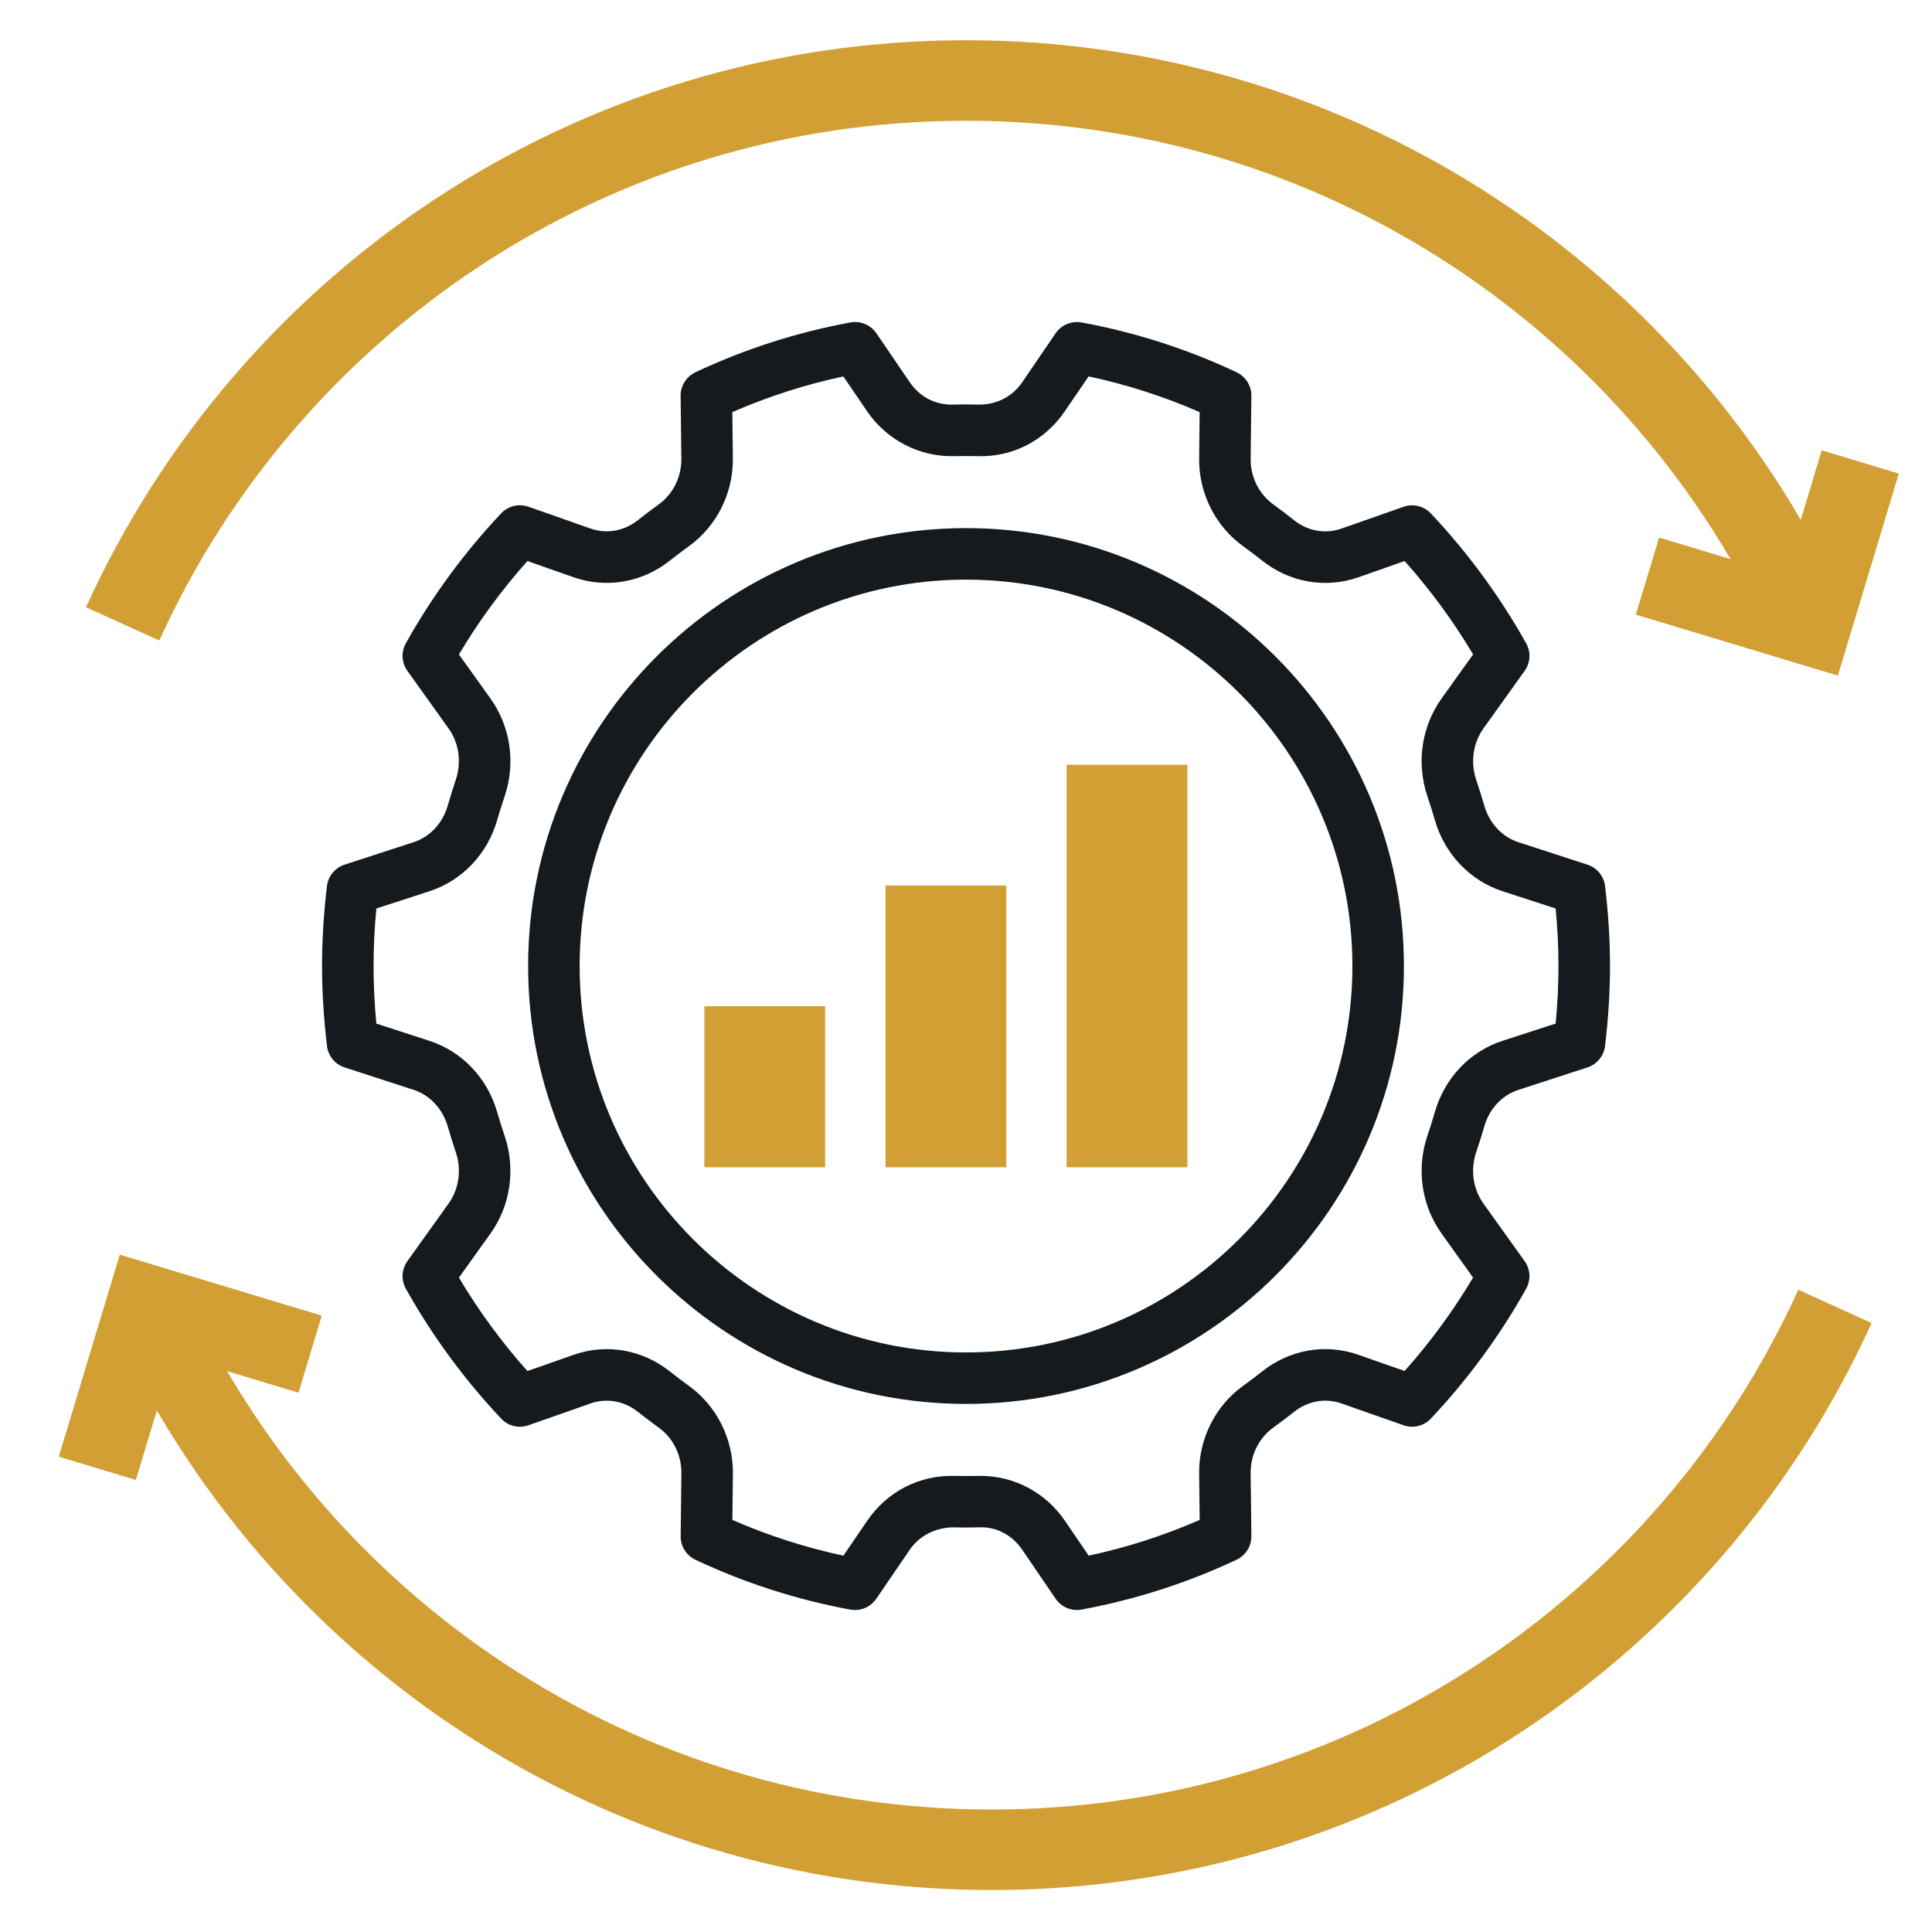
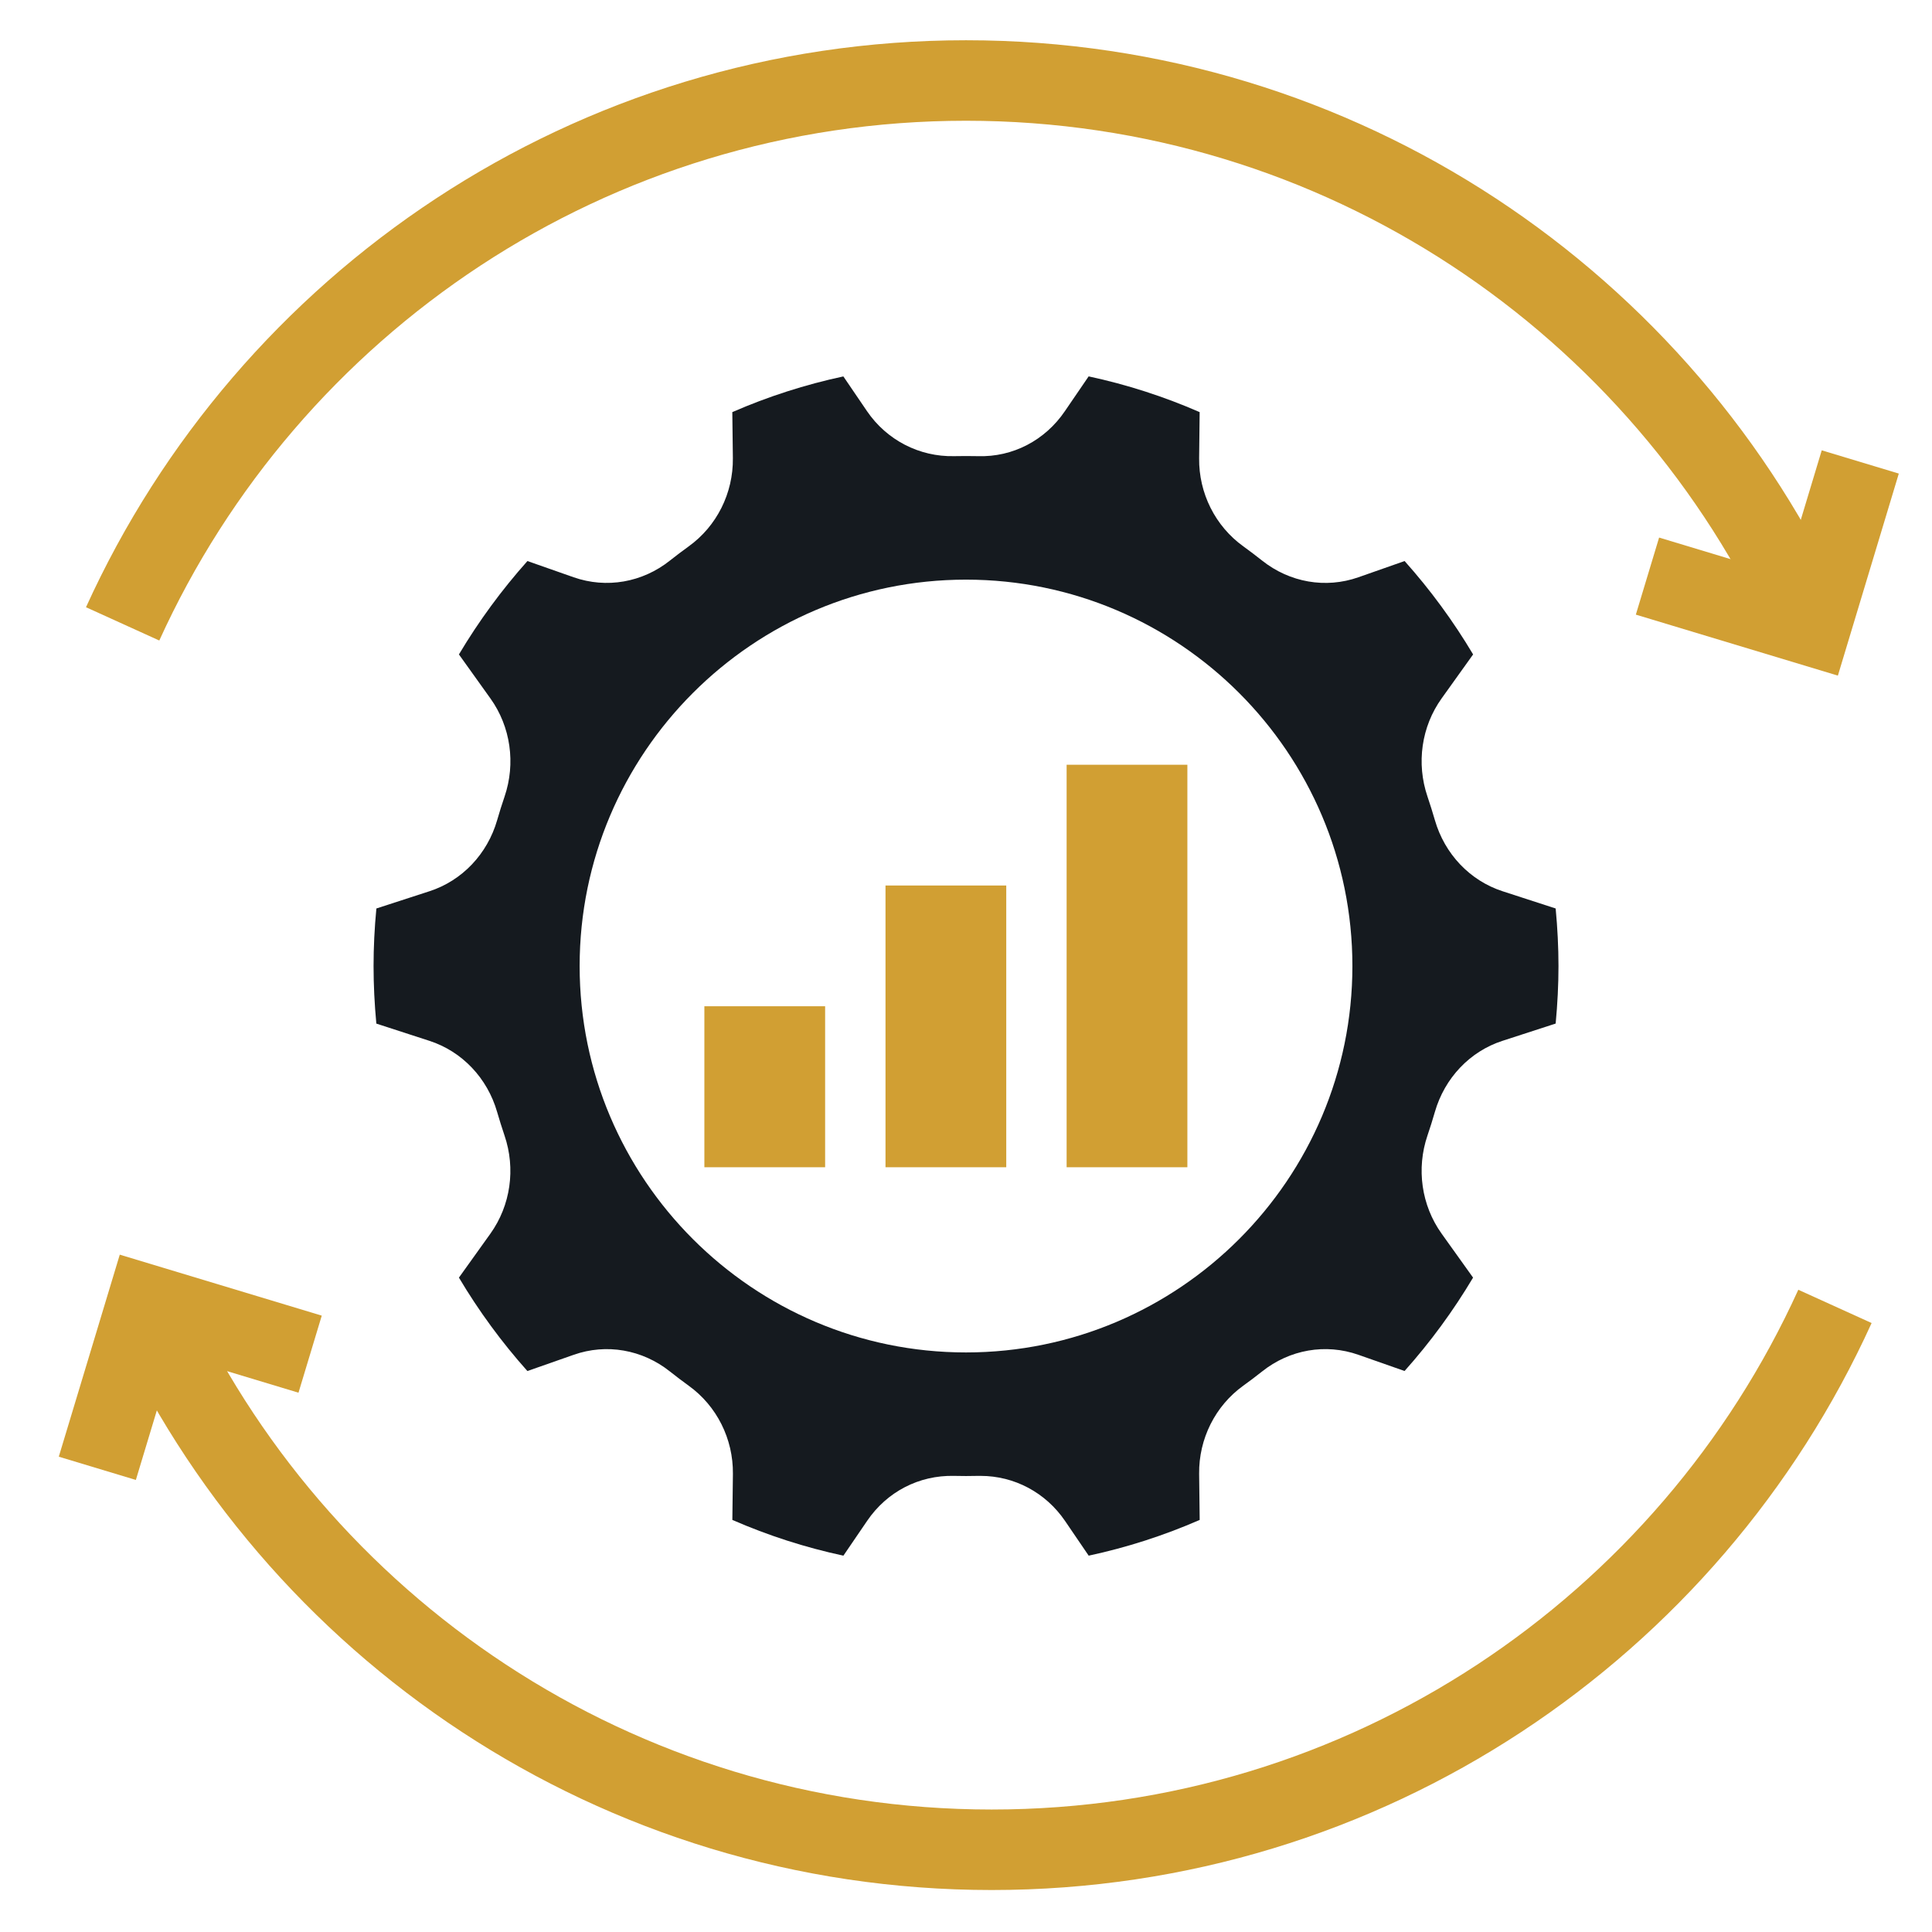
<svg xmlns="http://www.w3.org/2000/svg" width="48" height="48" viewBox="0 0 48 48" fill="none">
+   <path fill-rule="evenodd" clip-rule="evenodd" d="M11.402 16.259L12.186 17.355C12.686 18.054 12.817 18.966 12.535 19.793C12.47 19.985 12.408 20.179 12.352 20.375C12.109 21.219 11.481 21.879 10.672 22.142L9.351 22.571C9.304 23.06 9.281 23.539 9.281 24.001C9.281 24.462 9.304 24.942 9.35 25.431L10.671 25.86C11.48 26.123 12.108 26.783 12.351 27.627C12.408 27.823 12.469 28.017 12.534 28.21C12.816 29.037 12.685 29.948 12.185 30.648L11.402 31.742C11.893 32.568 12.463 33.346 13.103 34.063L14.252 33.66C15.065 33.373 15.959 33.529 16.644 34.074C16.797 34.196 16.953 34.313 17.111 34.428C17.808 34.93 18.218 35.748 18.209 36.617L18.195 37.762C19.082 38.149 20.006 38.447 20.954 38.65L21.544 37.785C22.034 37.064 22.831 36.648 23.703 36.668C23.9 36.673 24.1 36.673 24.299 36.668C24.321 36.668 24.342 36.668 24.364 36.668C25.2 36.668 25.979 37.082 26.459 37.785L27.048 38.65C27.995 38.447 28.92 38.149 29.806 37.762L29.792 36.617C29.782 35.748 30.192 34.929 30.889 34.427C31.047 34.313 31.203 34.196 31.356 34.074C32.041 33.529 32.933 33.373 33.748 33.659L34.896 34.062C35.536 33.346 36.106 32.568 36.598 31.742L35.815 30.647C35.315 29.947 35.184 29.035 35.466 28.209C35.531 28.017 35.593 27.823 35.649 27.626C35.892 26.782 36.52 26.121 37.329 25.859L38.65 25.43C38.696 24.941 38.72 24.462 38.72 24.001C38.72 23.539 38.696 23.06 38.65 22.571L37.329 22.142C36.521 21.879 35.892 21.218 35.649 20.375C35.592 20.178 35.531 19.984 35.466 19.792C35.184 18.964 35.315 18.053 35.816 17.353L36.599 16.259C36.108 15.434 35.537 14.655 34.897 13.939L33.749 14.342C32.936 14.628 32.042 14.472 31.356 13.927C31.203 13.806 31.048 13.688 30.89 13.574C30.193 13.072 29.782 12.253 29.792 11.384L29.805 10.239C28.919 9.852 27.994 9.554 27.047 9.351L26.456 10.216C25.966 10.938 25.164 11.361 24.297 11.333C24.1 11.329 23.9 11.329 23.701 11.333C22.844 11.351 22.033 10.937 21.541 10.216L20.953 9.352C20.005 9.555 19.081 9.852 18.194 10.239L18.208 11.384C18.218 12.253 17.808 13.072 17.111 13.574C16.953 13.688 16.797 13.806 16.644 13.927C15.96 14.472 15.066 14.627 14.252 14.342L13.104 13.939C12.464 14.656 11.894 15.433 11.402 16.259ZM33.6 24.001C33.6 18.708 29.294 14.401 24 14.401C18.707 14.401 14.401 18.708 14.401 24.001C14.401 29.294 18.707 33.601 24 33.601C29.294 33.601 33.6 29.294 33.6 24.001Z" fill="#151A1F" />
  <path d="M3.047 15.5C6.664 7.537 14.685 2 24 2C33.315 2 41.337 7.537 44.953 15.5" stroke="#D19F33" stroke-width="2" />
  <path d="M45.589 32.457C41.973 40.42 33.952 45.957 24.637 45.957C15.322 45.957 7.3 40.42 3.684 32.457" stroke="#D19F33" stroke-width="2" />
  <path d="M46.218 11.477L44.993 15.539L40.931 14.313" stroke="#D19F33" stroke-width="2" />
  <path d="M2.418 36.48L3.644 32.418L7.705 33.644" stroke="#D19F33" stroke-width="2" />
-   <path d="M24.001 34.88C30 34.88 34.88 30 34.88 24.001C34.88 18.002 30 13.121 24.001 13.121C18.001 13.121 13.121 18.002 13.121 24.001C13.121 30 18.001 34.88 24.001 34.88ZM24.001 14.401C29.294 14.401 33.6 18.708 33.6 24.001C33.6 29.294 29.294 33.601 24.001 33.601C18.707 33.601 14.401 29.294 14.401 24.001C14.401 18.708 18.707 14.401 24.001 14.401Z" fill="#151A1F" />
-   <path d="M11.122 20.02C10.996 20.455 10.68 20.793 10.276 20.924L8.561 21.482C8.324 21.559 8.153 21.766 8.123 22.014C8.042 22.693 8.001 23.361 8.001 24.001C8.001 24.64 8.042 25.308 8.124 25.987C8.153 26.235 8.324 26.442 8.562 26.52L10.277 27.077C10.681 27.208 10.997 27.547 11.123 27.982C11.184 28.197 11.252 28.41 11.323 28.621C11.472 29.059 11.405 29.538 11.144 29.903L10.121 31.333C9.977 31.535 9.962 31.801 10.083 32.018C10.737 33.186 11.534 34.272 12.452 35.246C12.626 35.431 12.892 35.494 13.13 35.41L14.677 34.867C15.072 34.729 15.509 34.807 15.847 35.076C16.016 35.21 16.188 35.34 16.363 35.467C16.723 35.725 16.934 36.15 16.929 36.603L16.911 38.166C16.908 38.416 17.052 38.645 17.278 38.752C18.5 39.328 19.796 39.745 21.129 39.991C21.167 39.997 21.206 40 21.244 40C21.453 40 21.652 39.897 21.772 39.72L22.601 38.505C22.846 38.146 23.25 37.954 23.671 37.947C23.89 37.953 24.11 37.953 24.33 37.947C24.756 37.924 25.154 38.146 25.399 38.505L26.227 39.72C26.369 39.93 26.621 40.036 26.872 39.989C28.204 39.743 29.499 39.327 30.722 38.751C30.949 38.644 31.092 38.415 31.09 38.165L31.072 36.602C31.067 36.149 31.278 35.724 31.637 35.466C31.812 35.34 31.984 35.21 32.153 35.076C32.49 34.807 32.928 34.727 33.324 34.867L34.87 35.41C35.108 35.494 35.375 35.43 35.548 35.246C36.466 34.273 37.263 33.187 37.917 32.018C38.038 31.801 38.023 31.535 37.879 31.333L36.856 29.903C36.595 29.538 36.528 29.059 36.677 28.621C36.749 28.41 36.816 28.197 36.878 27.982C37.003 27.547 37.319 27.209 37.724 27.078L39.439 26.52C39.676 26.443 39.846 26.235 39.877 25.988C39.959 25.308 40 24.64 40 24.001C40 23.361 39.959 22.693 39.877 22.014C39.847 21.766 39.676 21.559 39.439 21.482L37.724 20.924C37.319 20.793 37.004 20.454 36.878 20.019C36.816 19.804 36.749 19.591 36.677 19.38C36.529 18.942 36.595 18.463 36.856 18.098L37.879 16.668C38.023 16.467 38.039 16.201 37.917 15.983C37.264 14.816 36.467 13.73 35.548 12.755C35.375 12.571 35.108 12.507 34.871 12.591L33.324 13.134C32.93 13.274 32.492 13.195 32.153 12.926C31.985 12.791 31.812 12.661 31.638 12.534C31.278 12.276 31.067 11.851 31.072 11.398L31.09 9.836C31.093 9.585 30.949 9.356 30.723 9.249C29.5 8.673 28.204 8.256 26.872 8.011C26.624 7.966 26.37 8.071 26.227 8.279L25.399 9.494C25.154 9.854 24.759 10.054 24.329 10.052C24.11 10.046 23.89 10.046 23.67 10.052C23.23 10.062 22.846 9.854 22.601 9.494L21.773 8.279C21.63 8.07 21.379 7.965 21.128 8.011C19.796 8.256 18.5 8.673 17.277 9.249C17.051 9.356 16.907 9.585 16.91 9.835L16.928 11.397C16.933 11.851 16.722 12.275 16.363 12.534C16.188 12.66 16.016 12.79 15.847 12.924C15.509 13.193 15.072 13.271 14.676 13.133L13.129 12.589C12.89 12.506 12.625 12.57 12.452 12.754C11.533 13.727 10.737 14.813 10.083 15.982C9.962 16.198 9.977 16.465 10.121 16.667L11.144 18.097C11.405 18.461 11.471 18.941 11.322 19.378C11.252 19.592 11.185 19.805 11.122 20.02ZM12.186 17.355L11.402 16.259C11.894 15.433 12.464 14.656 13.104 13.939L14.252 14.342C15.066 14.627 15.96 14.472 16.644 13.927C16.797 13.806 16.953 13.688 17.111 13.574C17.808 13.072 18.218 12.253 18.208 11.384L18.194 10.239C19.081 9.852 20.005 9.555 20.953 9.352L21.541 10.216C22.033 10.937 22.844 11.351 23.701 11.333C23.9 11.329 24.1 11.329 24.297 11.333C25.164 11.361 25.966 10.938 26.456 10.216L27.047 9.351C27.994 9.554 28.919 9.852 29.805 10.239L29.792 11.384C29.782 12.253 30.193 13.072 30.89 13.574C31.048 13.688 31.203 13.806 31.356 13.927C32.042 14.472 32.936 14.628 33.749 14.342L34.897 13.939C35.537 14.655 36.108 15.434 36.599 16.259L35.816 17.353C35.315 18.053 35.184 18.964 35.466 19.792C35.531 19.984 35.592 20.178 35.649 20.375C35.892 21.218 36.521 21.879 37.329 22.142L38.65 22.571C38.696 23.06 38.72 23.539 38.72 24.001C38.72 24.462 38.696 24.941 38.65 25.43L37.329 25.859C36.52 26.121 35.892 26.782 35.649 27.626C35.593 27.823 35.531 28.017 35.466 28.209C35.184 29.035 35.315 29.947 35.815 30.647L36.598 31.742C36.106 32.568 35.536 33.346 34.896 34.062L33.748 33.659C32.933 33.373 32.041 33.529 31.356 34.074C31.203 34.196 31.047 34.313 30.889 34.427C30.192 34.929 29.782 35.748 29.792 36.617L29.806 37.762C28.92 38.149 27.995 38.447 27.048 38.65L26.459 37.785C25.979 37.082 25.2 36.668 24.364 36.668C24.342 36.668 24.321 36.668 24.299 36.668C24.1 36.673 23.9 36.673 23.703 36.668C22.831 36.648 22.034 37.064 21.544 37.785L20.954 38.65C20.006 38.447 19.082 38.149 18.195 37.762L18.209 36.617C18.218 35.748 17.808 34.93 17.111 34.428C16.953 34.313 16.797 34.196 16.644 34.074C15.959 33.529 15.065 33.373 14.252 33.66L13.103 34.063C12.463 33.346 11.893 32.568 11.402 31.742L12.185 30.648C12.686 29.948 12.816 29.037 12.534 28.21C12.469 28.017 12.408 27.823 12.351 27.627C12.108 26.783 11.48 26.123 10.671 25.86L9.35 25.431C9.304 24.942 9.281 24.462 9.281 24.001C9.281 23.539 9.304 23.06 9.351 22.571L10.672 22.142C11.481 21.879 12.109 21.219 12.352 20.375C12.408 20.179 12.47 19.985 12.535 19.793C12.817 18.966 12.686 18.054 12.186 17.355L12.186 17.355Z" fill="#151A1F" />
  <line x1="28" y1="29" x2="28" y2="19" stroke="#D19F33" stroke-width="3" />
  <line x1="23.5" y1="29" x2="23.5" y2="22" stroke="#D19F33" stroke-width="3" />
  <line x1="19" y1="29" x2="19" y2="25" stroke="#D19F33" stroke-width="3" />
</svg>
